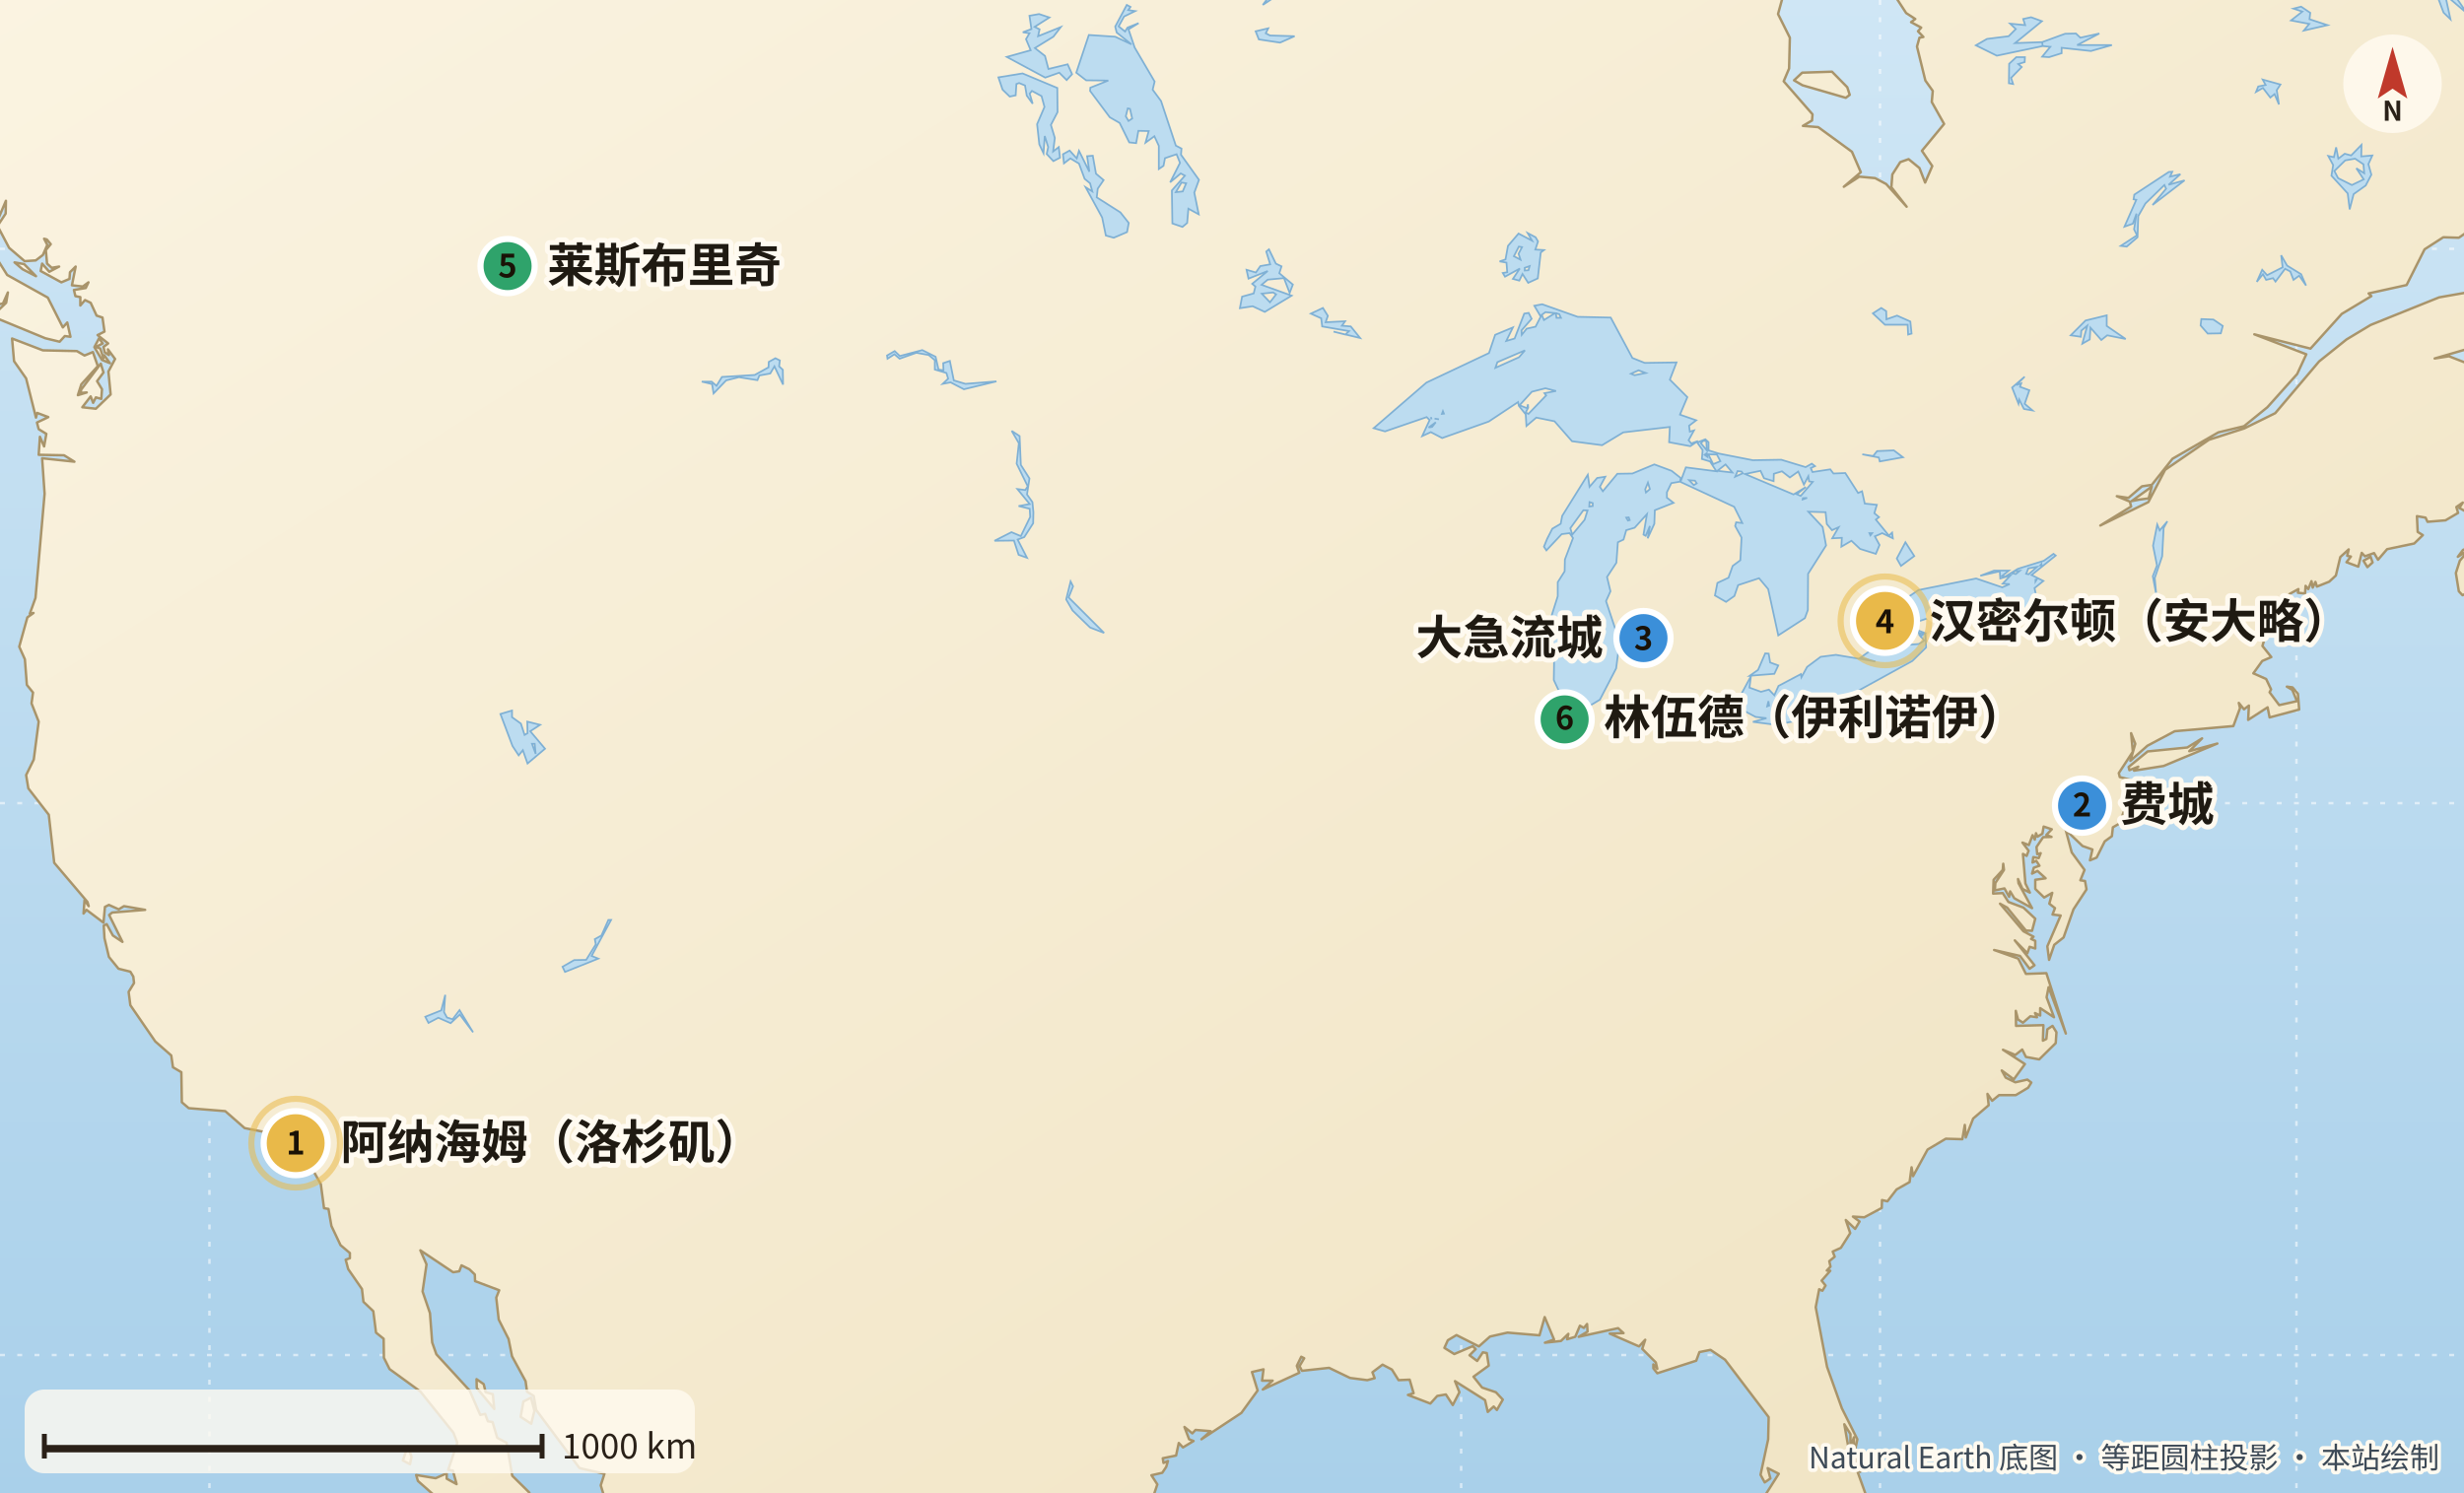
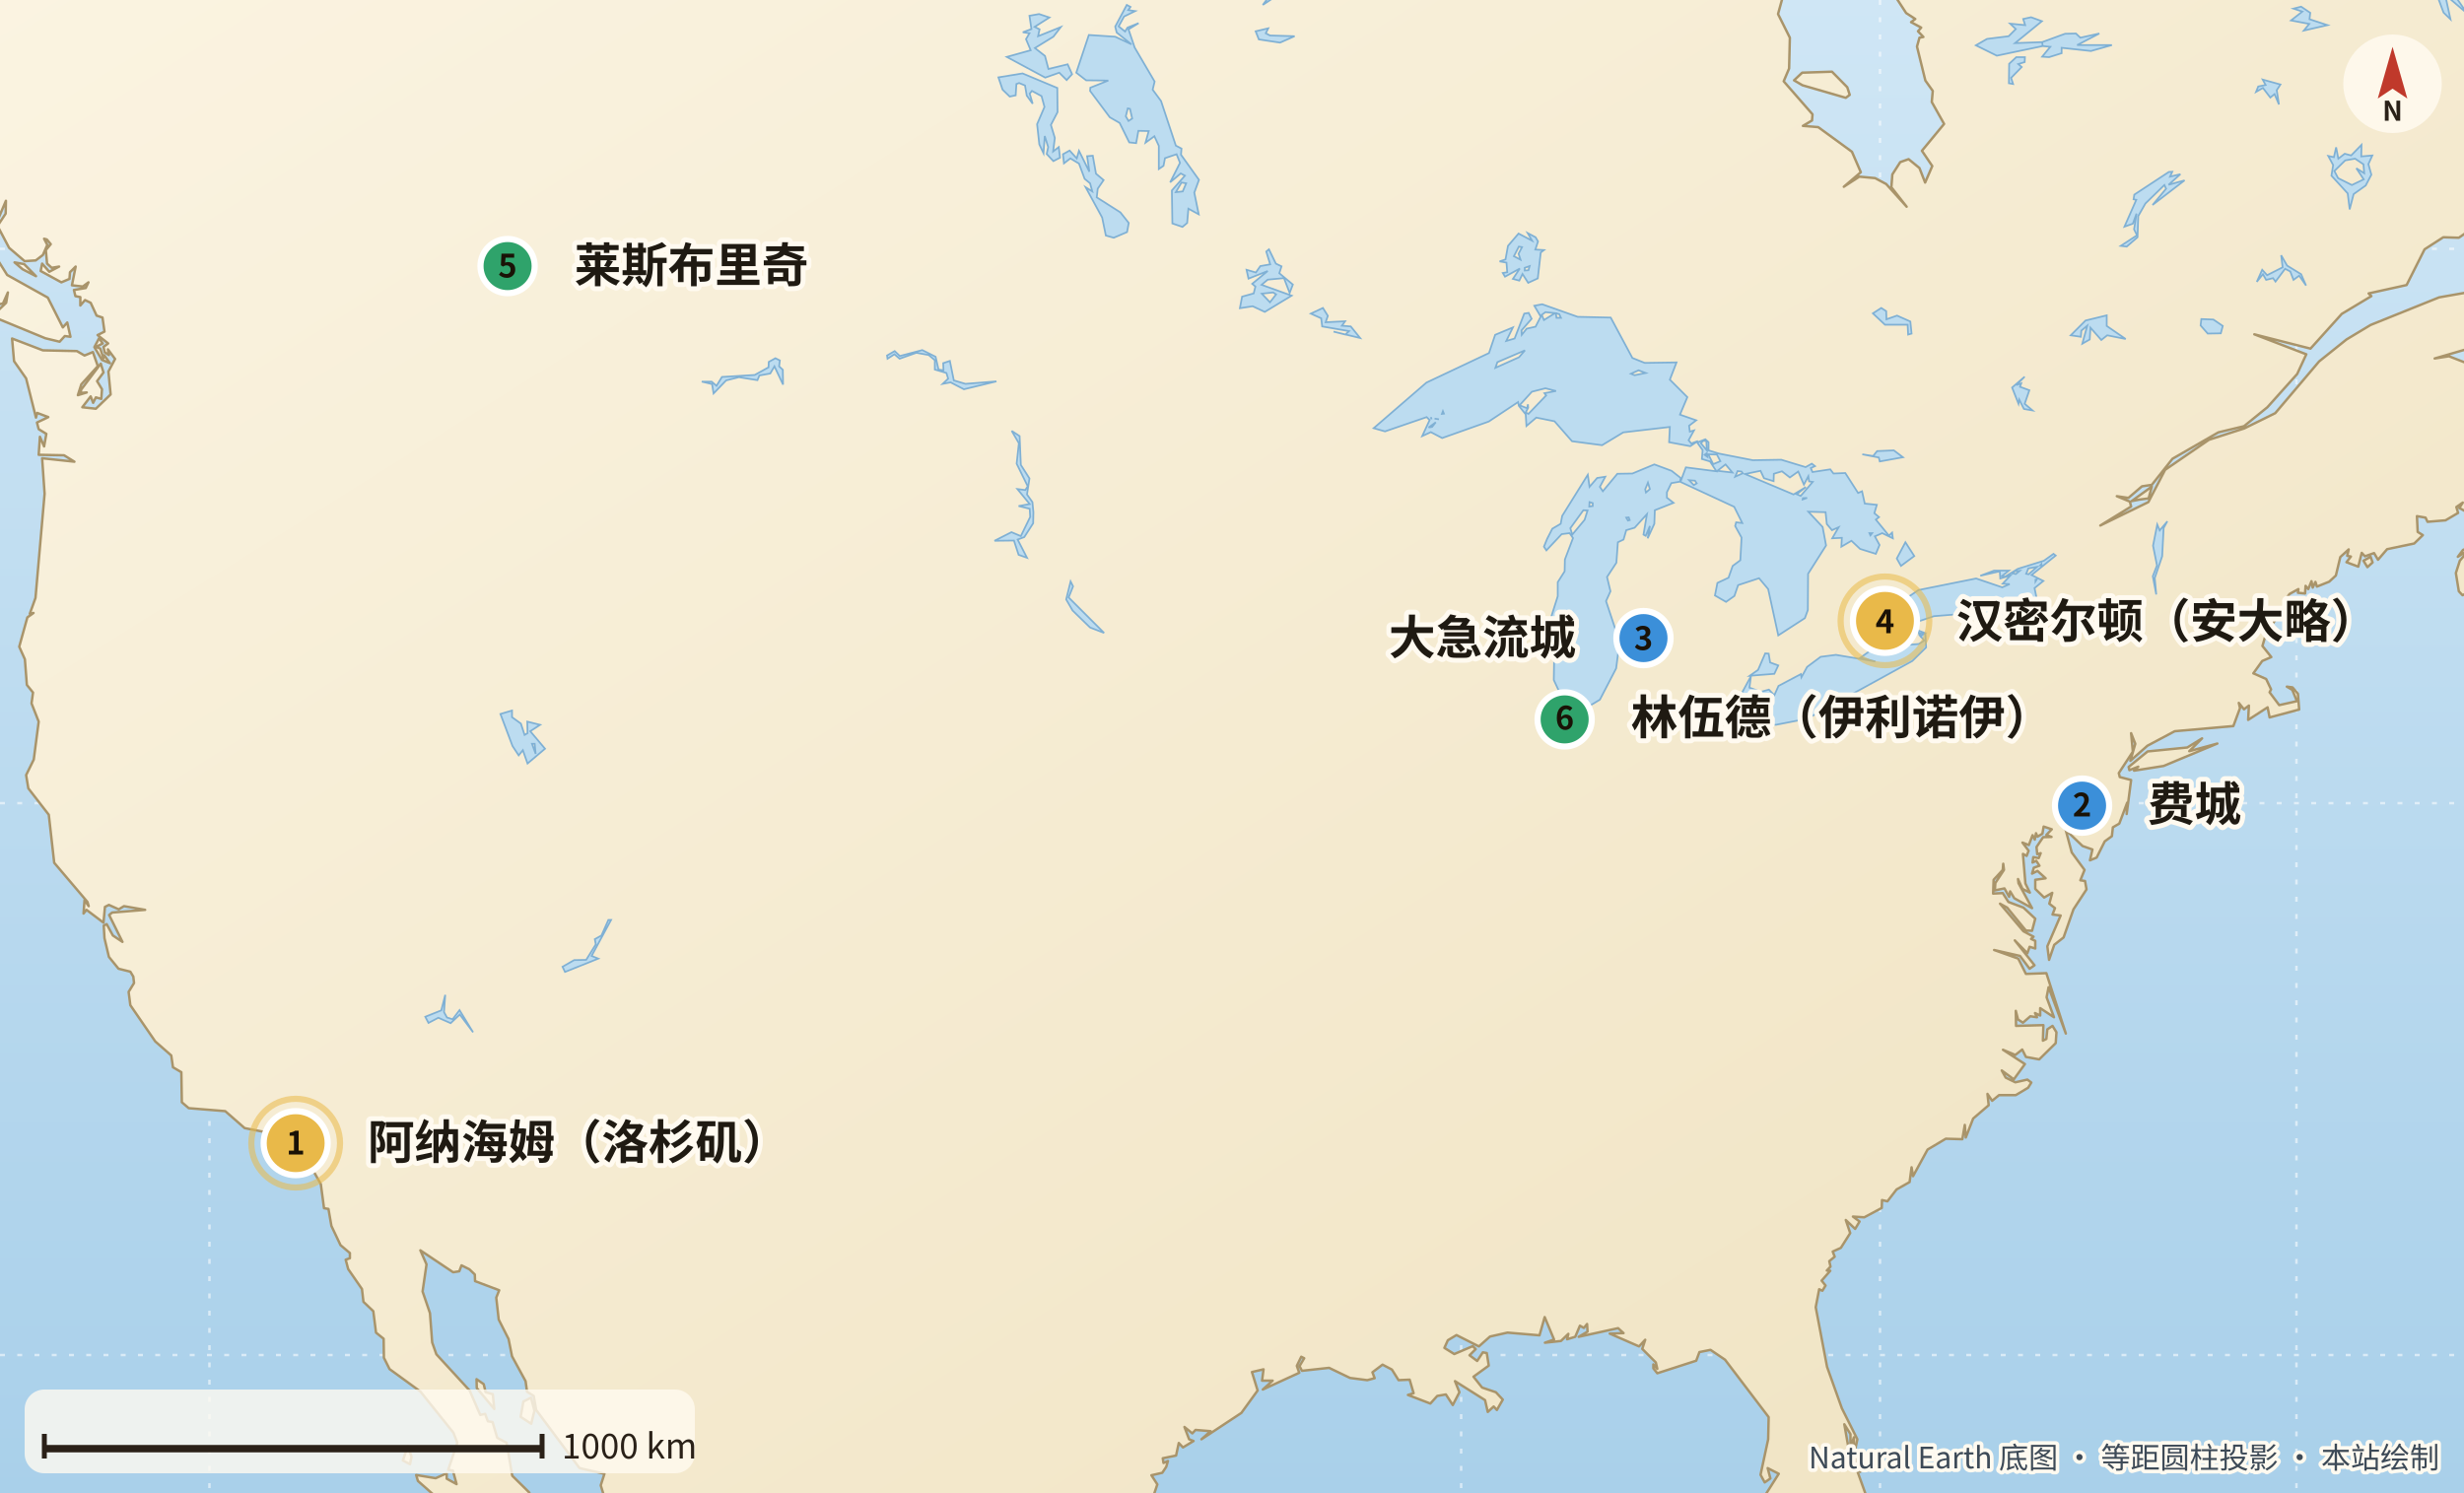
<svg xmlns="http://www.w3.org/2000/svg" viewBox="0 0 1000 606" width="1000" height="606" font-family="'Noto Sans CJK SC','PingFang SC','Microsoft YaHei','Source Han Sans SC',sans-serif">
  <defs>
    <linearGradient id="sea" x1="0" y1="0" x2="0" y2="1">
      <stop offset="0" stop-color="#cfe6f5" />
      <stop offset="1" stop-color="#a9d0ea" />
    </linearGradient>
    <linearGradient id="ld" x1="0" y1="0" x2="1" y2="1">
      <stop offset="0" stop-color="#fbf4e2" />
      <stop offset="1" stop-color="#efe2c0" />
    </linearGradient>
  </defs>
  <rect width="1000" height="606" fill="url(#sea)" />
  <path d="M85,0V606M254,0V606M424,0V606M593,0V606M763,0V606M932,0V606M0,550H1000M0,326H1000M0,101H1000" stroke="#ffffff" stroke-opacity=".55" stroke-width="1" stroke-dasharray="2 5" fill="none" />
  <path d="M888.5,304.9 899.9,301.8 878.1,310.9 866.1,312.8 867.8,311.2 864.2,312.6 863.9,311.3 871.6,305.0 887.7,303.4 893.7,299.7 888.5,304.9ZM-16.9,91.8 -8.2,93.9 2.9,111.6 19.4,120.8 25.5,132.9 27.3,130.9 28.6,136.7 26.3,136.4 24.2,138.7 18.4,137.3 -2.0,128.9 -2.3,127.5 2.5,122.9 3.2,118.7 1.2,123.2 -8.3,125.0 -14.0,121.5 -10.9,119.3 -16.1,117.9 -15.9,114.5 -16.9,115.1 -16.9,91.8ZM872.0,202.3 868.2,202.8 865.1,203.4 873.3,197.5 872.0,202.3ZM962.9,228.3 960.8,230.2 959.2,227.6 962.1,226.0 962.9,228.3ZM42.0,145.4 42.3,144.2 44.6,147.4 41.4,146.1 38.3,140.9 40.2,137.3 41.7,139.4 39.0,140.8 40.7,141.5 42.0,145.4ZM14.6,112.1 9.2,109.3 5.9,106.5 9.8,107.2 14.6,112.1ZM-3.3,100.1 -6.1,94.1 -5.1,91.8 -1.3,96.1 -3.3,100.1ZM467.8,621.6 467.7,615.3 468.0,613.2 470.1,628.8 467.8,621.6ZM809.5,627.4 804.9,621.0 797.6,619.8 804.5,619.8 812.5,628.8 809.5,627.4ZM790.3,624.4 797.9,624.5 784.0,628.8 779.9,624.6 783.1,627.0 785.9,625.2 786.5,622.1 790.3,624.4ZM200.6,571.9 193.5,563.4 193.4,559.8 196.3,561.8 197.1,565.1 200.0,565.9 200.6,571.9ZM166.4,594.3 163.5,592.8 165.5,586.9 167.0,591.3 166.4,594.3ZM215.6,577.9 211.3,575.1 212.4,568.9 215.5,567.3 216.9,572.6 215.6,577.9ZM669.9,-21.9 674.3,-19.1 671.8,-13.0 676.9,-17.6 696.4,-18.3 712.1,-16.4 722.1,-12.8 725.1,-7.0 721.6,5.7 726.4,15.3 726.1,27.8 723.9,33.0 735.6,46.4 735.4,48.9 731.7,51.1 737.9,51.6 751.6,61.6 755.2,69.9 748.3,75.8 754.6,71.7 761.0,72.3 765.5,74.7 773.8,83.9 767.6,76.0 768.0,70.8 771.2,65.8 774.6,64.6 779.0,68.2 781.3,74.1 784.2,67.4 780.0,61.2 789.0,50.3 784.0,41.4 784.4,36.9 781.4,32.7 778.0,18.9 779.0,15.3 780.6,15.0 778.4,12.7 779.7,11.2 775.6,9.0 777.3,7.7 773.6,5.3 767.6,-3.9 791.5,-12.8 806.4,-22.5 1016.9,-22.5 1016.9,94.7 1000.8,94.5 997.9,96.5 991.6,96.3 984.0,101.2 976.7,115.7 961.3,119.1 962.4,120.2 950.4,127.4 937.7,141.5 914.9,135.7 936.0,143.8 932.3,151.8 920.2,165.3 910.7,173.0 900.3,175.5 881.7,186.2 873.3,196.8 869.3,197.4 863.8,202.1 859.1,201.4 864.4,203.6 864.9,205.6 852.4,213.3 871.9,203.8 878.7,190.7 896.5,178.5 910.8,173.9 923.4,167.7 941.2,146.7 952.3,137.8 962.1,131.9 989.9,120.7 1008.1,117.5 1016.9,118.8 1016.9,143.0 1010.8,145.7 1001.2,141.7 988.1,145.5 993.9,144.6 1002.6,148.0 1006.7,153.4 1016.9,149.4 1016.9,161.7 1011.5,166.2 1016.9,166.5 1016.9,200.5 1002.0,208.3 998.1,206.2 999.5,204.0 996.9,205.8 997.6,208.2 992.5,211.2 985.2,211.8 984.4,210.1 980.9,209.5 981.2,215.9 983.3,217.2 979.8,220.6 968.8,222.9 965.1,227.2 963.5,224.5 959.8,225.8 958.5,224.4 957.1,230.0 952.3,228.2 954.1,225.9 952.6,225.6 953.2,223.0 949.8,226.1 948.0,233.6 945.3,236.1 940.3,238.1 939.7,236.2 938.6,238.5 938.1,235.9 936.8,239.1 935.7,237.8 935.5,240.9 932.6,240.6 932.8,239.1 929.2,241.1 927.6,243.2 928.8,244.2 919.8,256.7 918.2,262.2 921.8,266.7 918.1,268.3 914.5,273.3 919.7,275.6 921.7,279.8 921.1,281.0 925.0,286.2 932.2,284.6 930.3,280.0 928.1,278.7 930.4,279.0 932.6,281.6 933.1,288.0 921.1,291.2 920.3,287.1 912.4,292.2 912.7,286.4 910.7,287.9 908.6,285.3 909.1,287.4 906.4,294.7 882.6,296.8 871.5,302.7 864.6,308.8 866.6,301.9 864.9,297.6 865.6,305.1 859.9,313.8 860.3,315.4 864.9,316.6 863.1,330.4 863.3,325.8 860.1,334.3 857.5,335.8 857.1,339.4 854.2,341.5 850.9,348.1 848.2,349.2 849.2,344.8 845.2,343.4 838.6,337.1 840.3,330.4 844.9,328.5 846.2,326.0 840.7,329.4 837.5,333.7 840.8,346.0 846.0,353.1 844.3,357.3 846.2,357.6 846.8,361.0 841.5,369.1 837.5,380.5 833.7,383.5 831.6,389.6 830.9,384.1 836.3,371.6 833.0,371.2 834.0,368.6 831.7,366.8 832.9,362.4 829.6,364.3 826.0,360.8 826.0,357.1 830.2,356.5 826.9,353.5 824.7,354.6 825.4,352.2 827.7,351.4 826.4,349.4 824.9,350.1 825.2,347.9 827.4,348.3 828.2,346.3 826.8,346.7 826.5,343.8 829.2,339.8 832.6,339.7 830.5,338.9 832.7,336.6 829.4,335.5 828.9,338.4 826.9,339.6 826.3,338.2 825.8,340.8 824.9,339.0 823.4,343.0 820.8,342.0 823.3,345.3 822.5,347.4 821.0,346.6 822.0,358.6 823.8,362.3 820.8,360.8 819.0,356.8 819.2,358.5 824.7,368.6 817.5,364.6 815.8,361.8 815.4,364.0 813.5,360.6 809.6,361.4 809.8,358.4 813.3,353.1 813.0,350.6 812.8,353.1 809.1,357.1 808.9,362.7 812.8,362.5 815.1,366.1 821.2,368.4 826.0,372.9 824.7,377.8 822.2,377.7 814.6,368.4 811.7,366.8 821.2,378.0 825.3,380.2 824.3,381.1 826.0,381.9 826.0,385.0 823.7,384.3 822.8,386.9 817.7,381.7 825.7,391.8 823.7,393.2 819.8,388.0 809.3,385.6 819.1,389.1 822.2,395.3 830.5,395.0 838.4,419.5 831.4,400.7 830.6,404.8 833.6,412.9 828.0,409.2 828.0,412.2 825.9,411.2 826.7,412.9 824.0,412.5 821.0,415.1 819.0,413.8 818.1,410.3 818.2,416.4 829.3,416.1 829.1,422.4 830.5,421.7 830.9,417.8 833.0,416.4 834.6,419.0 834.3,423.4 827.6,430.0 822.2,429.0 820.7,426.0 817.9,428.2 812.9,426.1 821.8,431.9 817.3,438.1 812.4,434.5 814.0,437.4 817.9,439.3 822.8,438.2 824.4,439.4 823.1,441.5 818.1,444.5 811.3,444.5 808.5,446.8 806.6,444.0 807.1,448.6 800.8,454.0 797.8,461.7 797.4,456.6 796.4,462.4 789.7,462.2 782.3,466.6 776.4,477.4 775.8,473.8 775.0,479.8 769.7,482.8 766.0,487.6 763.8,487.1 763.7,490.3 756.6,494.1 752.0,493.8 754.7,495.8 752.9,498.8 749.1,495.2 750.9,500.5 747.1,506.5 743.8,508.0 744.6,510.1 742.4,511.9 742.9,514.1 741.4,515.7 742.8,515.8 739.3,519.8 740.9,521.8 739.6,523.9 738.3,523.3 736.9,530.6 741.5,554.8 747.5,571.6 753.8,584.2 752.8,589.0 755.0,597.4 752.4,591.1 752.4,583.4 751.0,587.4 751.0,582.1 748.5,578.1 750.0,586.6 761.2,617.7 761.8,628.8 729.6,628.8 731.7,624.6 728.1,627.7 728.6,618.5 725.7,619.0 725.8,621.2 723.9,620.5 716.7,606.4 721.9,598.2 717.4,595.9 718.5,600.1 716.2,601.7 714.5,598.6 717.6,584.2 717.8,575.2 700.1,551.9 694.2,547.9 689.7,548.8 688.4,552.3 672.6,557.4 671.0,555.4 671.0,553.8 672.6,555.6 672.0,553.0 666.5,547.5 667.7,543.8 665.2,546.5 653.3,541.3 658.9,541.1 656.7,539.1 640.7,542.6 644.3,540.5 644.1,537.4 642.8,539.0 641.2,538.1 639.3,542.6 636.0,543.6 636.5,541.4 633.5,544.3 627.0,545.0 630.7,543.7 626.9,534.6 624.8,542.0 611.8,540.9 604.7,542.5 600.2,546.5 591.1,541.9 587.6,544.0 586.2,547.1 590.2,549.6 597.7,546.4 598.9,547.6 596.4,550.1 599.5,552.4 601.8,548.9 603.4,549.2 604.2,554.3 598.0,558.8 601.5,563.2 607.1,565.1 609.9,568.1 607.5,572.3 606.2,570.9 603.8,573.1 602.7,568.3 590.5,560.6 592.3,565.1 589.6,570.3 586.8,566.0 583.3,566.6 580.5,569.7 571.4,566.2 573.7,565.5 572.1,560.0 567.6,560.2 564.9,555.9 561.1,553.9 557.0,557.0 557.9,559.4 554.9,560.2 547.9,559.3 539.4,555.2 528.4,556.4 527.4,554.5 529.3,551.3 528.1,550.7 526.3,554.4 527.3,557.2 512.5,564.0 516.5,560.4 512.2,560.4 512.8,555.8 508.1,556.9 510.4,564.4 503.8,573.5 487.6,584.2 491.3,580.9 485.2,580.4 483.9,581.8 480.7,579.2 482.6,584.2 484.4,584.9 480.1,587.5 478.4,585.7 477.3,590.8 471.9,591.9 472.2,593.8 474.0,593.0 473.3,595.4 471.7,597.8 467.3,598.8 469.7,602.5 467.1,610.2 461.6,607.3 462.8,611.1 466.4,612.3 465.2,618.3 467.2,628.8 266.7,628.8 263.0,624.1 258.4,624.3 255.2,615.8 249.5,613.9 246.1,610.3 243.8,602.9 245.3,598.2 235.2,595.9 217.6,572.3 216.6,566.6 213.9,564.9 213.3,560.6 207.8,550.5 206.4,543.5 202.4,535.6 201.4,526.7 202.6,523.7 192.8,520.0 192.7,517.3 190.5,515.2 187.3,513.6 186.4,516.0 183.9,516.4 170.6,507.5 173.1,513.2 171.5,524.2 174.5,533.0 175.4,544.9 177.1,549.7 190.6,564.4 194.9,574.3 196.9,573.9 198.0,576.9 199.9,577.2 201.8,583.6 205.6,585.6 207.9,599.0 214.8,605.8 217.1,613.4 220.3,615.8 222.7,624.8 225.4,627.0 223.4,623.1 223.8,620.3 227.6,624.2 229.3,628.8 205.0,628.8 201.4,624.0 200.7,618.8 198.8,622.3 193.2,623.9 189.1,618.3 178.9,612.7 177.3,607.9 169.6,601.1 168.9,598.7 176.8,600.0 181.3,598.0 181.3,600.2 185.3,602.4 183.8,596.9 181.9,596.6 185.6,585.6 184.0,581.5 170.6,564.8 158.1,555.7 155.8,551.1 155.7,543.4 152.6,540.9 151.5,532.2 147.5,528.4 146.9,523.2 141.3,515.1 140.3,511.3 142.0,510.7 142.0,508.6 138.2,505.4 134.5,497.6 133.3,490.7 131.5,490.4 130.2,480.6 127.7,476.2 117.3,466.6 111.7,466.1 112.0,463.6 110.1,460.0 99.3,457.9 91.4,451.0 76.6,449.8 73.8,447.4 73.6,435.2 70.2,433.2 69.5,428.4 63.0,422.7 52.9,408.0 52.2,402.6 54.4,399.0 54.1,396.4 52.9,394.4 48.1,393.2 44.2,388.4 42.4,380.8 42.1,375.7 43.3,375.1 45.8,379.7 49.7,382.3 44.3,371.4 45.5,370.4 58.9,369.3 50.3,367.8 48.2,369.1 44.2,367.3 42.6,368.1 42.0,374.5 35.1,369.3 33.9,370.8 34.3,365.4 36.0,367.8 35.5,366.1 22.0,350.2 19.8,330.7 11.5,320.0 10.6,314.6 13.7,308.3 15.7,292.9 12.8,285.5 13.4,281.1 10.9,278.0 10.1,267.6 7.8,262.5 11.1,250.6 13.6,248.8 12.1,249.1 14.4,242.7 18.1,200.4 17.1,186.0 30.2,187.4 26.0,184.8 15.7,184.6 16.2,177.3 17.9,181.2 18.8,176.1 15.7,174.2 15.0,171.5 19.6,169.3 15.1,167.6 14.6,169.5 10.6,153.6 5.7,146.6 4.9,137.4 17.4,142.2 31.2,142.5 34.3,144.3 37.7,142.9 39.7,148.6 33.0,156.0 31.6,160.4 35.2,159.3 32.8,159.5 32.9,158.2 40.9,147.6 42.0,151.2 39.4,154.7 41.4,158.0 41.1,161.9 38.9,161.3 37.8,163.5 36.8,160.9 33.4,165.3 38.9,165.9 44.9,160.1 44.0,150.8 46.7,145.7 43.8,141.8 44.2,144.1 42.5,143.0 42.0,140.8 43.9,139.4 39.6,136.0 42.4,134.6 41.6,128.9 39.2,128.1 36.8,122.9 34.5,121.8 32.6,124.0 32.6,120.6 30.6,120.2 30.0,117.7 34.8,116.9 35.9,114.6 33.6,116.3 29.2,115.8 30.7,108.2 28.4,110.5 28.2,113.2 24.9,114.6 16.5,110.0 17.1,107.0 20.0,110.3 24.0,108.2 21.0,108.7 19.1,107.0 18.6,101.5 20.6,99.1 19.0,97.2 17.9,96.9 19.2,99.4 17.4,103.5 14.5,105.7 10.0,106.0 3.7,100.6 -1.0,91.7 2.3,86.7 2.4,81.5 -1.0,89.5 -8.1,89.9 -9.1,86.5 -10.9,90.6 -16.9,90.0 -16.9,86.0 -15.2,85.7 -16.9,85.1 -16.9,-22.5 669.9,-21.9ZM1016.9,240.7 1011.4,243.3 1011.1,245.9 1004.4,245.7 1001.9,240.4 999.4,241.6 997.9,240.0 996.7,232.6 998.3,227.6 1002.2,223.0 997.5,226.0 999.6,223.2 1006.5,220.5 1008.4,218.7 1004.6,220.2 1016.9,211.7 1016.9,240.7ZM749.1,39.7 731.5,34.6 728.1,32.6 731.4,29.5 743.5,29.1 749.7,35.4 750.7,38.5 749.1,39.7Z" fill="url(#ld)" stroke="#a9946a" stroke-width="1" stroke-linejoin="round" fill-rule="evenodd" />
  <path d="M710.6,274.5 710.0,279.1 714.7,280.8 717.9,279.9 720.1,282.2 721.8,278.4 730.9,273.6 731.1,274.9 733.4,270.7 738.9,266.6 745.1,265.8 761.1,268.5 755.1,266.9 761.0,262.7 778.7,261.4 781.0,260.0 779.0,257.8 778.5,255.9 781.4,257.0 781.7,262.8 776.1,268.3 733.5,291.7 720.7,294.2 711.4,293.0 716.9,291.5 712.5,291.0 704.1,286.5 710.6,274.5ZM779.5,258.2 781.1,257.1 779.4,257.1 779.5,258.2ZM718.0,286.4 717.7,284.6 717.2,286.7 718.0,286.4ZM484.7,78.2 486.5,87.0 482.3,84.7 481.8,90.5 479.9,92.1 475.8,90.7 475.6,77.3 480.9,71.3 479.2,70.4 474.9,74.0 478.9,66.1 477.5,62.6 472.8,64.2 472.2,67.3 470.3,68.6 470.3,59.2 468.5,55.3 464.9,57.9 466.2,53.2 462.0,53.1 461.1,58.1 458.3,57.8 454.4,49.9 450.4,47.6 442.4,36.9 442.5,35.6 449.8,32.7 440.8,32.6 436.8,29.5 441.9,14.2 452.6,14.9 459.2,18.0 453.2,13.2 452.6,10.8 457.3,2.0 458.8,2.8 457.9,4.1 460.7,4.5 456.2,6.7 454.0,10.7 456.6,12.8 457.6,11.2 462.1,9.4 458.0,11.9 460.5,19.3 468.6,33.1 467.8,36.4 471.2,41.0 477.2,59.1 479.5,60.3 479.3,62.8 486.6,73.0 484.7,78.2ZM459.5,48.1 458.6,44.2 457.7,44.0 456.9,47.2 458.0,49.1 459.5,48.1ZM481.4,74.4 479.5,74.1 477.2,78.0 480.0,77.7 481.4,74.4ZM834.3,225.5 824.5,233.4 829.3,235.8 825.7,238.7 827.1,245.4 814.2,252.3 804.6,252.3 793.6,249.4 784.9,250.1 773.9,253.8 766.6,251.5 770.0,245.3 778.6,239.5 802.0,234.8 812.6,238.4 815.6,237.1 812.8,236.9 815.9,233.6 811.8,234.8 811.6,231.9 803.7,233.7 809.3,231.6 815.3,231.6 812.5,233.8 813.7,234.1 818.9,230.9 829.5,227.6 833.4,224.8 834.3,225.5ZM819.7,231.7 817.6,231.9 816.8,232.7 818.1,233.0 819.7,231.7ZM826.1,235.3 826.1,236.0 826.6,235.2 826.1,235.3ZM826.7,230.1 823.2,230.7 822.3,232.9 823.3,233.1 826.7,230.1ZM828.6,229.6 828.5,228.9 828.0,229.5 828.6,229.6ZM710.1,274.3 713.5,271.9 716.4,265.2 717.8,265.3 718.4,268.9 721.7,270.1 720.1,273.5 710.1,274.3ZM752.2,618.7 749.4,624.5 744.4,618.6 749.9,613.5 752.2,618.7ZM435.1,30.1 432.9,32.5 429.9,29.5 424.2,31.5 408.6,23.1 418.3,20.4 416.4,15.9 417.8,13.5 415.1,13.1 418.6,11.8 417.8,6.4 421.7,5.7 425.9,7.1 419.9,10.9 421.9,11.9 421.3,14.7 430.5,11.0 427.5,14.9 420.0,19.5 424.1,22.7 425.5,28.0 433.3,26.1 435.1,30.1ZM221.2,303.9 214.1,309.9 212.2,304.5 210.5,306.6 208.0,302.8 203.1,289.8 207.8,288.4 207.8,291.1 211.4,293.7 212.9,298.3 214.1,297.6 214.0,292.9 219.2,294.2 215.2,296.8 221.2,303.9ZM217.4,306.0 217.0,301.9 215.9,301.9 217.4,306.0ZM681.8,195.5 678.3,196.1 676.5,199.8 676.5,202.0 679.2,204.1 671.6,207.1 671.4,212.6 668.7,218.5 669.6,213.5 667.9,217.5 667.0,217.0 668.4,208.7 663.4,214.2 660.0,215.2 658.9,219.0 656.6,220.1 656.0,228.4 652.2,234.2 653.6,240.0 651.8,244.0 657.3,260.5 655.9,271.3 649.3,284.0 641.4,288.7 636.0,287.6 630.6,276.0 630.8,263.8 628.8,252.8 632.2,242.0 632.2,236.3 635.0,231.9 635.1,227.1 638.4,218.4 637.0,216.4 633.8,216.8 627.6,223.4 626.6,221.9 627.9,218.7 630.0,214.6 633.4,212.6 634.0,209.4 644.4,192.7 645.1,197.6 648.2,194.0 651.5,193.5 649.3,197.6 650.5,199.4 656.4,192.3 662.5,192.2 671.4,188.5 678.4,191.1 682.1,194.0 681.8,195.5ZM668.8,195.9 667.7,198.6 668.0,199.9 669.6,198.5 668.8,195.9ZM660.0,210.1 660.7,211.3 661.4,211.1 661.0,210.0 660.0,210.1ZM645.1,203.8 645.0,205.6 646.4,205.4 646.4,204.2 645.1,203.8ZM642.6,207.1 637.3,214.4 638.1,217.0 643.1,211.0 644.3,207.2 642.6,207.1ZM689.1,179.0 686.0,181.1 677.4,179.5 677.7,173.3 658.8,175.5 650.2,180.7 638.0,179.1 630.9,171.0 623.5,169.5 619.5,172.9 619.2,168.2 616.4,164.7 616.1,163.2 604.2,171.1 585.3,177.8 580.7,175.4 577.2,177.0 580.2,170.5 579.0,169.3 562.1,175.1 557.5,173.8 578.9,155.3 604.3,143.3 606.8,135.9 614.0,132.9 611.3,138.4 614.7,137.4 618.6,127.3 620.4,127.0 621.6,129.4 617.5,134.1 617.6,135.9 619.6,133.4 623.2,132.6 625.3,128.5 622.7,124.1 625.9,123.5 640.3,128.6 653.7,128.9 662.5,145.3 667.5,147.3 680.4,147.1 677.7,154.1 684.8,161.2 681.8,168.3 688.4,170.6 685.5,172.8 685.8,175.2 687.5,174.7 685.3,178.7 686.4,180.0 689.1,179.0ZM580.7,169.3 581.0,170.2 580.7,169.3ZM581.2,173.3 582.7,171.4 579.8,173.5 581.2,173.3ZM584.0,170.2 582.2,169.9 584.0,170.2ZM586.0,167.9 585.6,166.9 585.2,168.0 586.0,167.9ZM625.7,127.8 626.6,129.9 631.1,127.1 627.2,126.7 625.7,127.8ZM616.5,145.0 618.9,142.2 607.7,147.0 606.9,149.3 616.5,145.0ZM631.5,158.7 627.2,157.6 621.7,159.0 616.7,164.5 619.8,165.7 620.1,164.1 620.2,165.5 619.2,167.4 620.3,168.0 627.5,160.5 626.8,159.6 631.5,158.7ZM633.5,129.0 632.8,127.5 631.4,127.2 631.7,129.0 633.5,129.0ZM667.9,151.4 665.0,150.3 661.9,151.7 663.4,152.3 667.9,151.4ZM688.8,179.6 692.1,178.3 693.4,179.5 693.4,182.8 697.6,184.1 711.4,186.8 722.9,186.6 732.8,189.6 735.3,188.2 736.6,189.2 734.9,190.0 735.6,191.6 742.8,190.5 744.1,192.2 748.9,192.0 754.1,200.1 755.7,199.4 756.8,204.4 761.7,204.9 760.7,208.3 762.6,209.9 761.3,210.9 766.6,217.4 767.9,216.2 768.2,218.5 763.9,216.4 760.9,217.7 762.8,221.2 761.3,224.8 754.9,222.8 751.4,219.5 747.3,221.9 747.5,218.3 743.6,218.5 746.2,214.0 743.5,215.2 741.4,212.7 740.9,207.9 733.9,207.7 739.7,213.9 741.1,221.4 733.8,232.9 733.7,247.6 732.5,250.9 721.7,257.9 717.6,239.1 713.9,234.7 705.4,237.5 703.9,241.9 700.5,244.3 696.0,241.7 697.0,236.6 701.5,234.5 703.2,229.7 706.3,227.4 706.8,218.2 704.2,213.5 704.6,212.0 707.1,212.3 703.8,205.7 682.0,195.6 684.2,189.7 696.6,191.3 694.0,187.3 690.7,186.3 691.0,182.7 688.8,179.6ZM705.2,191.2 704.2,193.5 707.3,192.1 706.8,191.4 705.2,191.2ZM703.1,191.8 700.3,188.5 697.0,191.1 703.1,191.8ZM698.2,187.2 696.8,184.5 693.3,184.4 695.3,188.4 698.2,187.2ZM692.6,184.0 691.8,184.6 692.9,185.4 692.6,184.0ZM692.7,182.8 692.5,179.0 691.3,178.9 690.3,179.9 692.7,182.8ZM685.5,194.9 687.4,196.9 688.6,196.2 687.9,195.1 685.5,194.9ZM708.2,192.4 727.9,200.7 732.9,197.7 729.2,200.6 730.8,201.3 735.7,195.6 734.2,195.4 733.9,193.3 732.1,196.7 729.8,191.4 726.4,193.8 723.2,191.3 719.9,192.3 719.8,195.3 715.9,194.1 714.5,191.1 708.2,192.4ZM733.4,202.1 731.7,202.2 731.6,202.7 733.4,202.1ZM759.1,217.3 759.8,216.4 758.7,216.4 759.1,217.3ZM886.6,73.2 873.6,83.2 879.1,76.6 878.4,75.1 870.7,82.6 867.8,87.7 867.5,96.3 863.1,100.1 860.7,99.8 867.3,95.5 866.1,93.1 867.1,86.7 865.6,90.8 862.2,92.0 867.0,81.1 865.9,80.9 866.2,79.0 880.2,69.8 881.6,69.7 880.7,71.7 884.9,70.7 880.1,75.0 886.6,73.2ZM524.7,115.5 523.4,118.9 521.1,112.9 514.5,113.5 512.0,115.6 524.2,120.0 513.3,126.6 508.4,124.3 503.2,125.1 504.1,120.4 508.8,119.1 509.5,116.3 508.2,115.2 514.5,110.0 506.7,113.1 505.9,109.5 509.7,110.6 511.5,108.0 515.5,107.3 513.9,102.1 515.0,101.2 517.8,107.0 520.1,108.1 519.2,110.9 524.7,115.5ZM512.1,119.2 515.4,122.7 517.9,119.5 516.7,118.7 512.1,119.2ZM625.3,102.5 624.1,113.0 620.2,114.8 617.9,111.2 616.6,113.9 614.0,113.2 616.8,109.0 610.8,112.3 609.9,110.8 611.7,110.5 611.4,106.6 608.6,106.1 611.0,105.3 612.0,99.8 616.3,94.8 621.8,97.7 620.0,94.6 623.2,96.3 624.2,98.0 623.1,101.3 626.6,101.5 625.3,102.5ZM617.7,100.3 616.4,100.1 614.4,104.0 617.1,105.4 616.3,103.0 617.7,100.3ZM620.8,108.0 618.8,108.7 618.8,109.8 620.3,109.7 620.8,108.0ZM874.5,234.6 875.1,241.3 873.7,233.9 875.4,229.5 873.8,221.5 875.5,212.9 876.5,215.3 879.6,211.6 878.1,214.3 877.5,225.8 874.5,234.6ZM896.0,135.4 893.1,132.1 893.4,129.5 898.3,129.7 902.1,132.3 901.3,135.3 896.0,135.4ZM755.8,184.4 760.2,185.1 761.8,183.1 768.6,182.8 772.3,185.6 762.9,187.3 762.5,185.7 755.8,184.4ZM828.8,17.1 838.1,13.7 842.5,13.6 844.3,15.3 852.0,13.6 843.0,18.3 857.1,18.3 848.6,20.7 836.7,19.4 836.7,21.6 831.6,23.2 828.8,23.0 832.1,19.0 829.0,18.7 828.8,17.1ZM829.0,18.7 810.4,22.6 801.9,18.4 806.4,15.8 815.2,14.7 818.1,11.8 815.8,9.6 821.9,10.2 821.1,7.7 824.3,7.0 828.7,8.6 817.8,17.5 828.8,17.1 829.0,18.7ZM820.5,27.2 816.2,31.6 817.0,34.1 815.3,33.8 815.4,25.9 818.3,23.2 821.8,23.2 821.7,25.2 819.1,26.0 820.5,27.2ZM192.0,419.0 186.6,411.8 182.9,415.3 177.9,413.1 173.9,415.2 172.6,412.7 179.1,410.1 180.7,403.8 180.2,410.8 181.4,413.0 183.7,413.7 186.5,410.0 192.0,419.0ZM1016.7,13.7 1011.9,16.6 1016.9,23.9 1008.0,22.7 1007.1,21.5 1011.6,20.1 1010.5,17.6 1011.2,13.9 993.8,-0.9 992.5,-1.4 994.5,7.8 991.7,5.1 989.6,-0.5 989.5,-2.8 991.4,-3.4 989.8,-9.5 990.6,-13.5 994.2,-10.8 992.7,-7.0 1001.1,5.2 1010.2,11.1 1016.9,9.7 1016.7,13.7ZM855.2,136.1 852.8,138.0 848.4,133.0 848.1,137.8 845.1,139.5 847.1,132.2 844.7,134.2 844.5,136.7 840.4,136.1 846.4,130.1 855.0,128.0 855.0,132.3 862.7,137.6 855.2,136.1ZM872.7,-12.3 882.7,-15.3 894.5,-17.5 892.2,-14.1 886.3,-11.5 871.1,-9.6 874.4,-10.9 872.7,-12.3ZM930.8,113.6 929.5,110.2 927.4,109.1 923.5,114.3 922.5,112.9 919.7,113.6 918.4,111.3 915.9,114.4 918.1,109.5 920.1,111.7 926.4,108.5 925.8,103.6 928.2,107.8 933.9,111.3 935.9,115.9 933.1,111.9 930.8,113.6ZM519.5,17.3 510.9,16.0 509.6,12.7 514.7,11.5 513.7,13.5 515.4,14.4 525.4,14.7 519.5,17.3ZM918.3,32.3 925.5,34.3 924.0,36.6 924.9,42.4 923.1,38.2 921.4,39.6 918.4,35.7 915.6,37.3 916.5,35.1 919.5,34.5 918.3,32.3ZM349.7,-15.3 345.1,-14.6 342.0,-11.1 336.8,-9.5 335.0,-10.3 334.6,-12.9 335.0,-16.1 337.6,-18.0 345.9,-18.0 349.1,-16.8 349.7,-15.3ZM771.5,229.7 769.8,226.7 773.3,220.1 776.9,225.7 771.5,229.7ZM517.3,-6.8 531.4,-6.5 518.4,-1.9 512.5,2.0 516.8,-3.8 517.3,-6.8ZM552.0,137.2 541.2,134.6 546.0,135.8 547.5,134.4 536.6,132.5 536.2,129.2 532.0,127.3 536.9,125.0 538.9,128.2 538.0,130.8 545.9,130.4 544.6,132.2 548.2,132.5 552.0,137.2ZM317.8,156.1 314.3,148.7 312.6,151.6 308.2,152.4 307.4,154.3 299.9,153.1 294.7,154.4 289.6,159.7 289.0,155.9 284.8,154.9 288.8,154.9 290.8,156.6 293.0,153.0 306.3,152.2 311.9,149.1 312.0,146.9 314.7,145.4 316.5,146.3 316.2,148.7 317.7,150.1 317.8,156.1ZM385.8,155.2 382.6,155.8 384.8,153.7 384.1,151.4 379.4,150.0 379.4,146.2 376.9,144.1 371.9,143.2 365.1,145.6 363.0,143.8 360.2,145.6 360.0,144.3 363.1,142.5 365.2,144.5 374.3,142.1 379.7,144.8 380.9,150.0 382.9,150.3 382.8,147.4 385.5,146.5 387.1,154.4 391.8,155.8 404.4,154.8 391.2,158.0 385.8,155.2ZM821.7,163.9 824.9,166.6 821.4,166.0 819.5,162.2 819.2,163.9 816.6,157.3 821.7,152.9 818.3,156.3 820.3,155.6 819.8,157.0 823.6,158.4 821.7,163.9ZM457.4,94.2 452.0,96.5 448.8,95.6 447.3,88.3 440.6,76.0 443.3,77.7 442.4,74.4 440.2,72.6 437.9,66.4 434.4,64.3 431.8,66.3 431.4,62.6 434.1,61.1 437.0,64.3 437.9,61.2 442.1,69.7 441.2,63.4 443.5,63.2 444.8,70.5 447.9,73.1 445.5,76.6 445.1,80.1 454.7,86.2 458.1,90.5 457.4,94.2ZM427.5,65.4 424.8,62.5 425.4,59.7 424.0,55.2 423.5,62.2 421.8,58.6 420.9,50.4 423.9,43.4 422.7,39.0 418.8,36.9 417.9,38.0 419.1,42.1 416.7,38.8 416.0,34.7 413.6,33.7 412.5,34.1 412.2,38.7 409.8,39.2 406.9,36.4 405.2,31.4 415.0,29.8 429.1,35.7 429.2,45.5 426.5,50.7 428.1,56.0 427.4,61.5 429.7,59.7 430.2,64.0 427.5,65.4ZM962.4,70.9 960.1,75.3 955.2,78.8 953.6,85.0 952.8,78.5 946.2,71.3 946.9,67.0 944.9,63.3 947.2,63.8 948.1,59.8 949.0,64.4 951.6,62.4 954.2,63.1 958.4,58.8 958.3,63.5 962.8,63.1 961.2,66.6 962.4,70.9ZM956.3,68.3 959.5,70.3 959.2,66.7 955.8,64.4 951.8,65.1 947.4,69.4 948.9,72.3 954.5,75.1 959.3,72.8 956.3,68.3ZM192.0,419.0 186.6,411.8 182.9,415.3 177.9,413.1 173.9,415.2 172.6,412.7 179.1,410.1 180.7,403.8 180.2,410.8 181.4,413.0 183.7,413.7 186.5,410.0 192.0,419.0ZM248.0,373.4 240.1,388.0 242.8,389.1 229.3,394.5 228.3,392.4 233.0,389.7 237.9,389.6 241.8,383.3 241.4,381.2 244.1,379.7 246.9,373.4 248.0,373.4ZM760.1,127.2 763.5,125.0 765.5,126.3 765.6,129.6 769.9,128.1 775.3,130.5 775.8,135.4 774.4,135.8 774.2,131.8 765.0,131.8 760.1,127.2ZM317.8,156.1 314.3,148.7 312.6,151.6 308.2,152.4 307.4,154.3 299.9,153.1 294.7,154.4 289.6,159.7 289.0,155.9 284.8,154.9 288.8,154.9 290.8,156.6 293.0,153.0 306.3,152.2 311.9,149.1 312.0,146.9 314.7,145.4 316.5,146.3 316.2,148.7 317.7,150.1 317.8,156.1ZM419.3,212.4 415.7,218.0 413.0,219.0 416.8,226.4 413.4,225.2 411.5,219.4 403.6,219.5 410.5,216.0 414.3,217.6 418.1,209.8 417.9,206.5 413.4,205.4 417.9,204.6 412.9,198.5 416.1,198.9 417.1,197.4 412.6,188.2 413.5,179.9 410.6,174.9 413.8,177.0 414.3,188.7 417.8,194.2 416.8,200.7 419.0,203.8 419.4,207.9 419.3,212.4ZM433.7,242.5 448.1,256.9 442.4,254.7 435.3,247.8 432.7,243.3 434.5,236.0 435.5,238.0 433.7,242.5ZM944.6,10.2 935.0,12.4 937.2,9.7 929.8,8.3 934.4,4.7 930.8,3.5 933.9,2.7 937.6,5.2 937.3,7.8 944.6,10.2Z" fill="#bcdcf0" stroke="#7fb0d4" stroke-width=".7" />
-   <text x="138.2" y="470.4" text-anchor="start" font-size="19" font-weight="800" fill="#1f1a12" paint-order="stroke" stroke="#fffaf0" stroke-width="4" stroke-linejoin="round">阿纳海姆（洛杉矶）</text>
-   <text x="782.9" y="258.9" text-anchor="start" font-size="19" font-weight="800" fill="#1f1a12" paint-order="stroke" stroke="#fffaf0" stroke-width="4" stroke-linejoin="round">汉密尔顿（安大略）</text>
-   <text x="860.6" y="333.2" text-anchor="start" font-size="19" font-weight="600" fill="#1f1a12" paint-order="stroke" stroke="#fffaf0" stroke-width="4" stroke-linejoin="round">费城</text>
-   <text x="650.6" y="265.6" text-anchor="end" font-size="19" font-weight="600" fill="#1f1a12" paint-order="stroke" stroke="#fffaf0" stroke-width="4" stroke-linejoin="round">大急流城</text>
-   <text x="222.1" y="114.5" text-anchor="start" font-size="19" font-weight="600" fill="#1f1a12" paint-order="stroke" stroke="#fffaf0" stroke-width="4" stroke-linejoin="round">莱斯布里奇</text>
-   <text x="650.9" y="298.0" text-anchor="start" font-size="19" font-weight="600" fill="#1f1a12" paint-order="stroke" stroke="#fffaf0" stroke-width="4" stroke-linejoin="round">林伍德（伊利诺伊）</text>
+   <text x="149.2" y="470.4" text-anchor="start" font-size="19" font-weight="800" fill="#1f1a12" paint-order="stroke" stroke="#fffaf0" stroke-width="4" stroke-linejoin="round">阿纳海姆（洛杉矶）</text>
+   <text x="793.9" y="258.9" text-anchor="start" font-size="19" font-weight="800" fill="#1f1a12" paint-order="stroke" stroke="#fffaf0" stroke-width="4" stroke-linejoin="round">汉密尔顿（安大略）</text>
+   <text x="871.6" y="333.2" text-anchor="start" font-size="19" font-weight="600" fill="#1f1a12" paint-order="stroke" stroke="#fffaf0" stroke-width="4" stroke-linejoin="round">费城</text>
+   <text x="639.6" y="265.6" text-anchor="end" font-size="19" font-weight="600" fill="#1f1a12" paint-order="stroke" stroke="#fffaf0" stroke-width="4" stroke-linejoin="round">大急流城</text>
+   <text x="233.1" y="114.5" text-anchor="start" font-size="19" font-weight="600" fill="#1f1a12" paint-order="stroke" stroke="#fffaf0" stroke-width="4" stroke-linejoin="round">莱斯布里奇</text>
+   <text x="661.9" y="298.0" text-anchor="start" font-size="19" font-weight="600" fill="#1f1a12" paint-order="stroke" stroke="#fffaf0" stroke-width="4" stroke-linejoin="round">林伍德（伊利诺伊）</text>
  <circle cx="120" cy="464" r="18" fill="none" stroke="#e9b949" stroke-width="2.5" opacity=".55" />
  <circle cx="120" cy="464" r="13" fill="#e9b949" stroke="#ffffff" stroke-width="2.5" />
  <text x="120" y="468.6" text-anchor="middle" font-size="13" font-weight="800" fill="#1a1206">1</text>
  <circle cx="845" cy="327" r="11" fill="#3b8fd9" stroke="#ffffff" stroke-width="2.5" />
  <text x="845" y="331.4" text-anchor="middle" font-size="13" font-weight="800" fill="#1a1206">2</text>
  <circle cx="667" cy="259" r="11" fill="#3b8fd9" stroke="#ffffff" stroke-width="2.5" />
  <text x="667" y="263.8" text-anchor="middle" font-size="13" font-weight="800" fill="#1a1206">3</text>
  <circle cx="765" cy="252" r="18" fill="none" stroke="#e9b949" stroke-width="2.5" opacity=".55" />
  <circle cx="765" cy="252" r="13" fill="#e9b949" stroke="#ffffff" stroke-width="2.5" />
  <text x="765" y="257.0" text-anchor="middle" font-size="13" font-weight="800" fill="#1a1206">4</text>
  <circle cx="206" cy="108" r="11" fill="#2fa36b" stroke="#ffffff" stroke-width="2.5" />
  <text x="206" y="112.6" text-anchor="middle" font-size="13" font-weight="800" fill="#1a1206">5</text>
  <circle cx="635" cy="292" r="11" fill="#2fa36b" stroke="#ffffff" stroke-width="2.5" />
  <text x="635" y="296.1" text-anchor="middle" font-size="13" font-weight="800" fill="#1a1206">6</text>
  <g transform="translate(18,588)">
    <rect x="-8" y="-24" width="272" height="34" rx="8" fill="#fffaf0" opacity=".8" />
    <path d="M0,0H202" stroke="#2a2118" stroke-width="3" />
    <path d="M0,-6V4M202,-6V4" stroke="#2a2118" stroke-width="2" />
    <text x="210" y="4" font-size="14" fill="#2a2118">1000 km</text>
  </g>
  <g transform="translate(971,34)">
    <circle r="20" fill="#fffaf0" opacity=".85" />
    <path d="M0,-15L6,6L0,2L-6,6z" fill="#c0392b" />
    <text y="15" text-anchor="middle" font-size="11" font-weight="800" fill="#2a2118">N</text>
  </g>
  <text x="990" y="596" text-anchor="end" font-size="12" fill="#3d4a57" paint-order="stroke" stroke="#fffaf0" stroke-width="3" stroke-linejoin="round">Natural Earth 底图 · 等距圆柱投影 · 本站绘制</text>
</svg>
